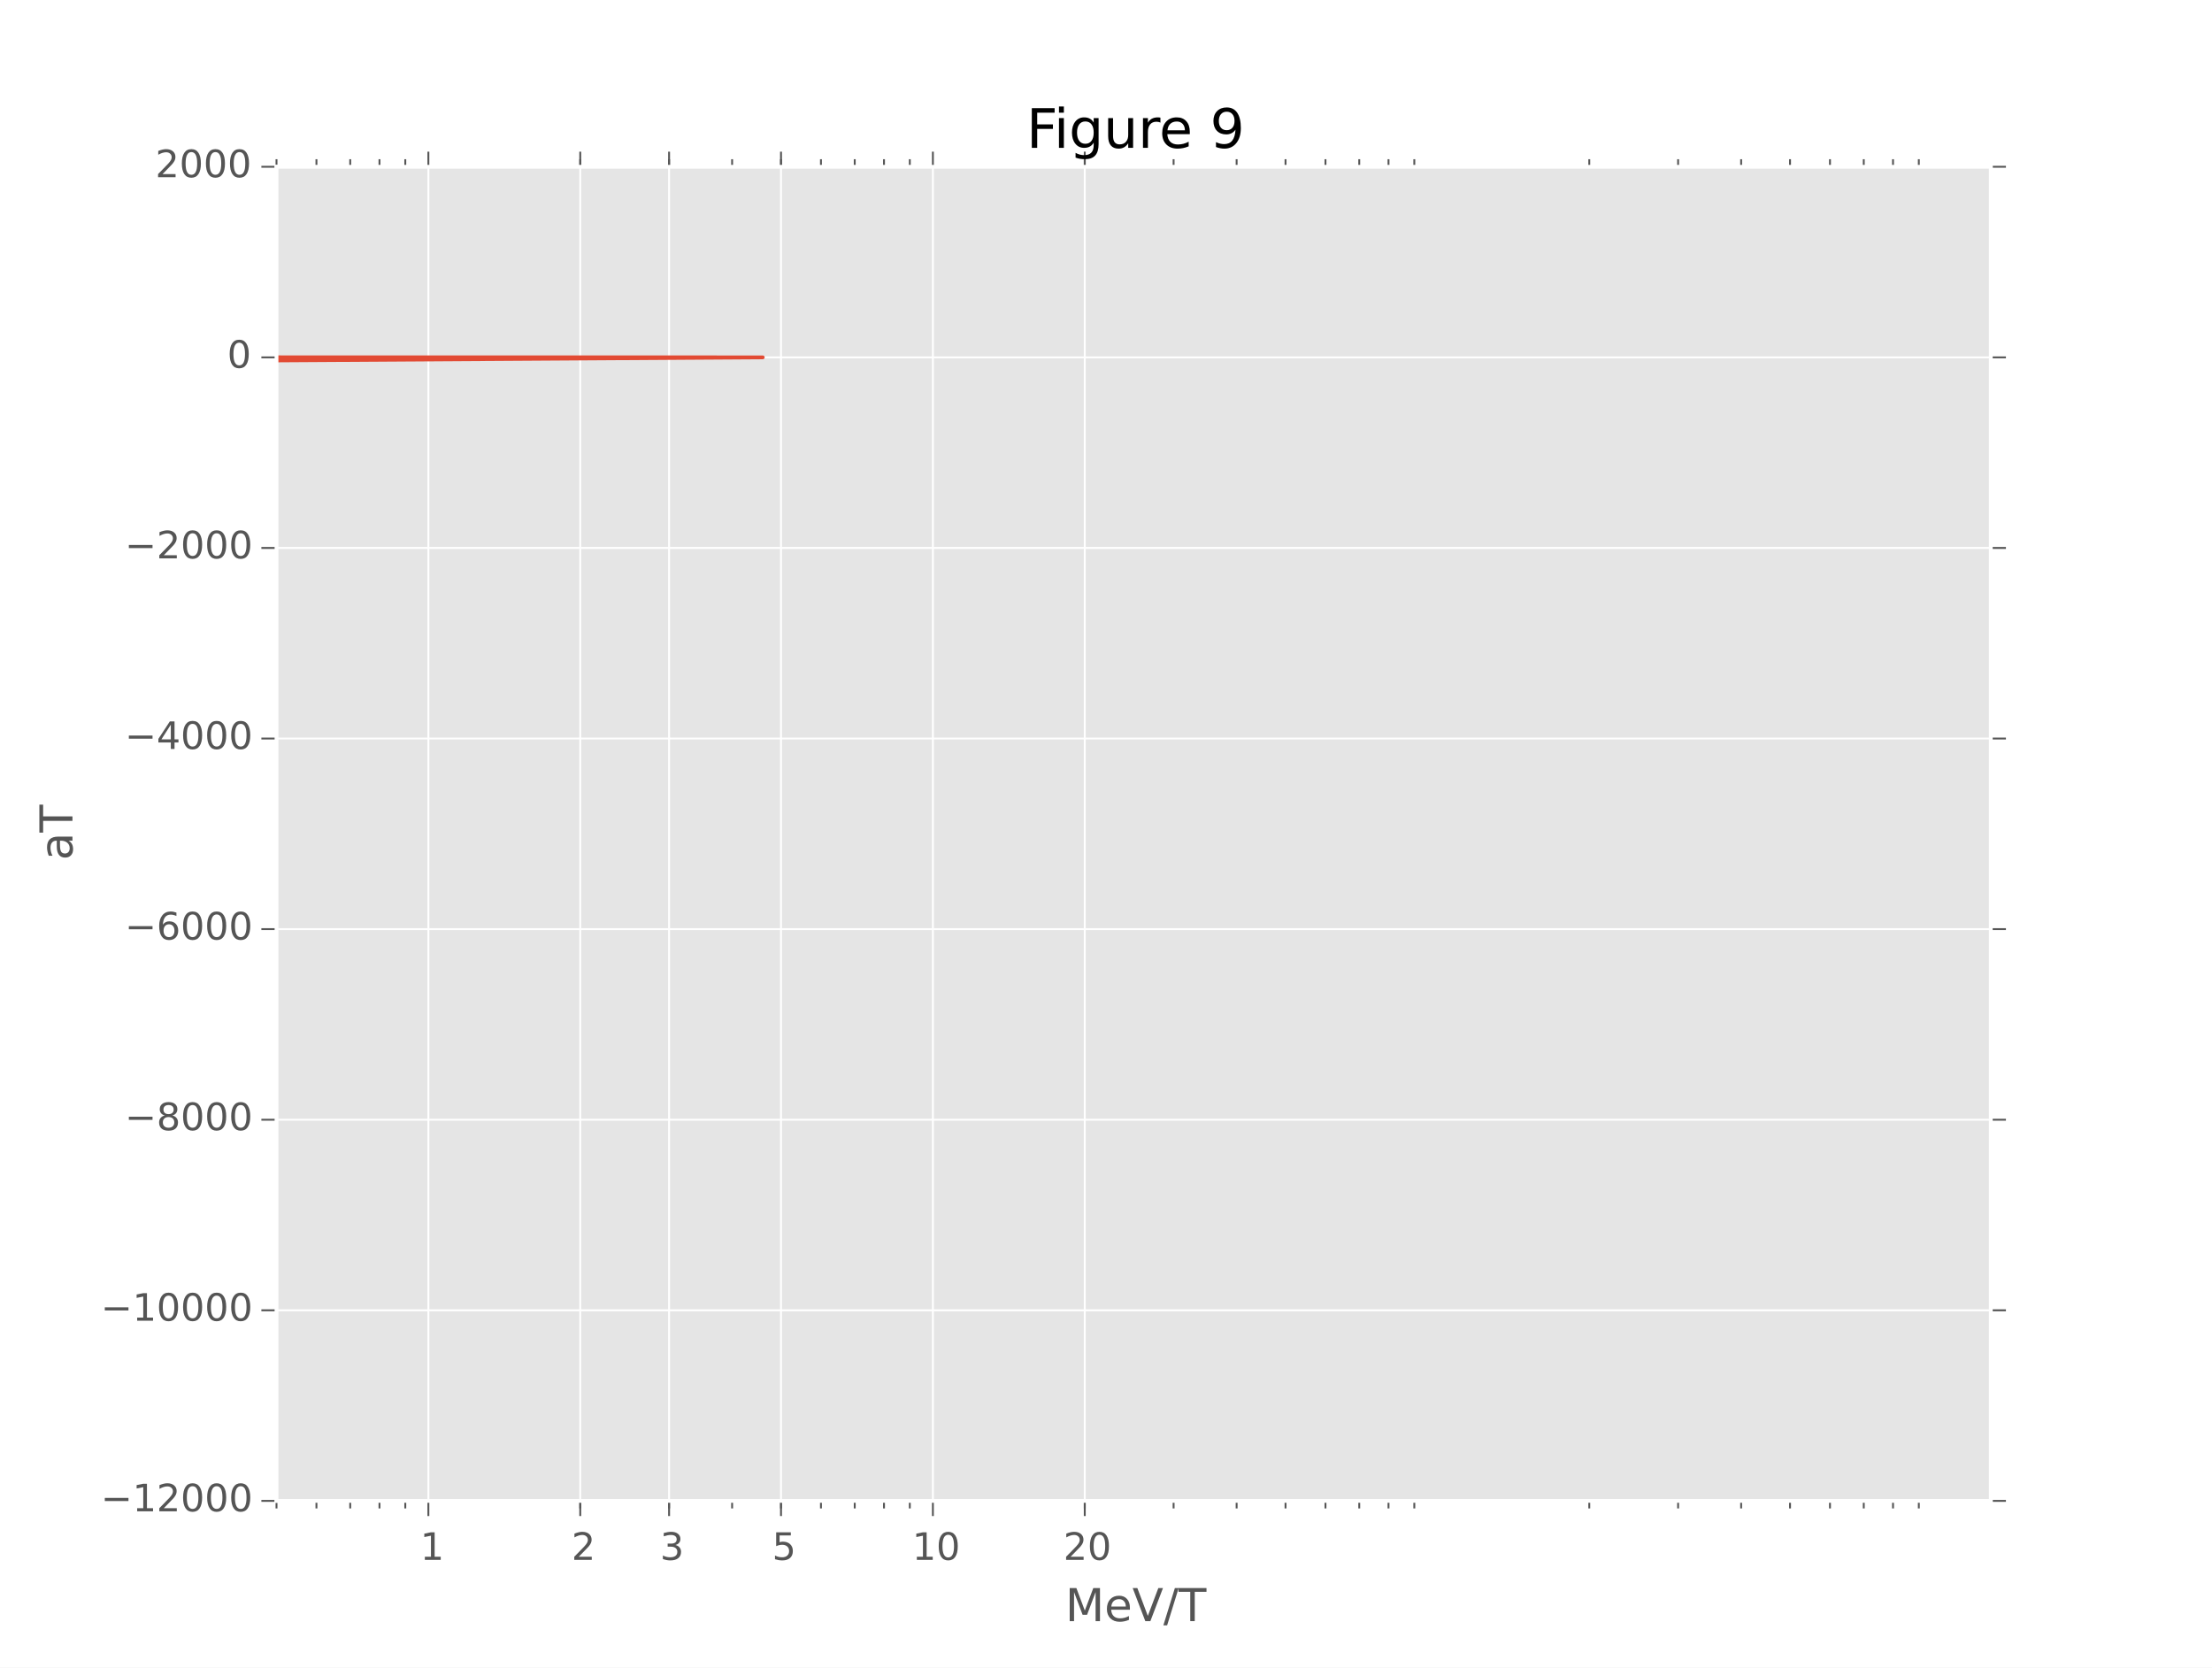
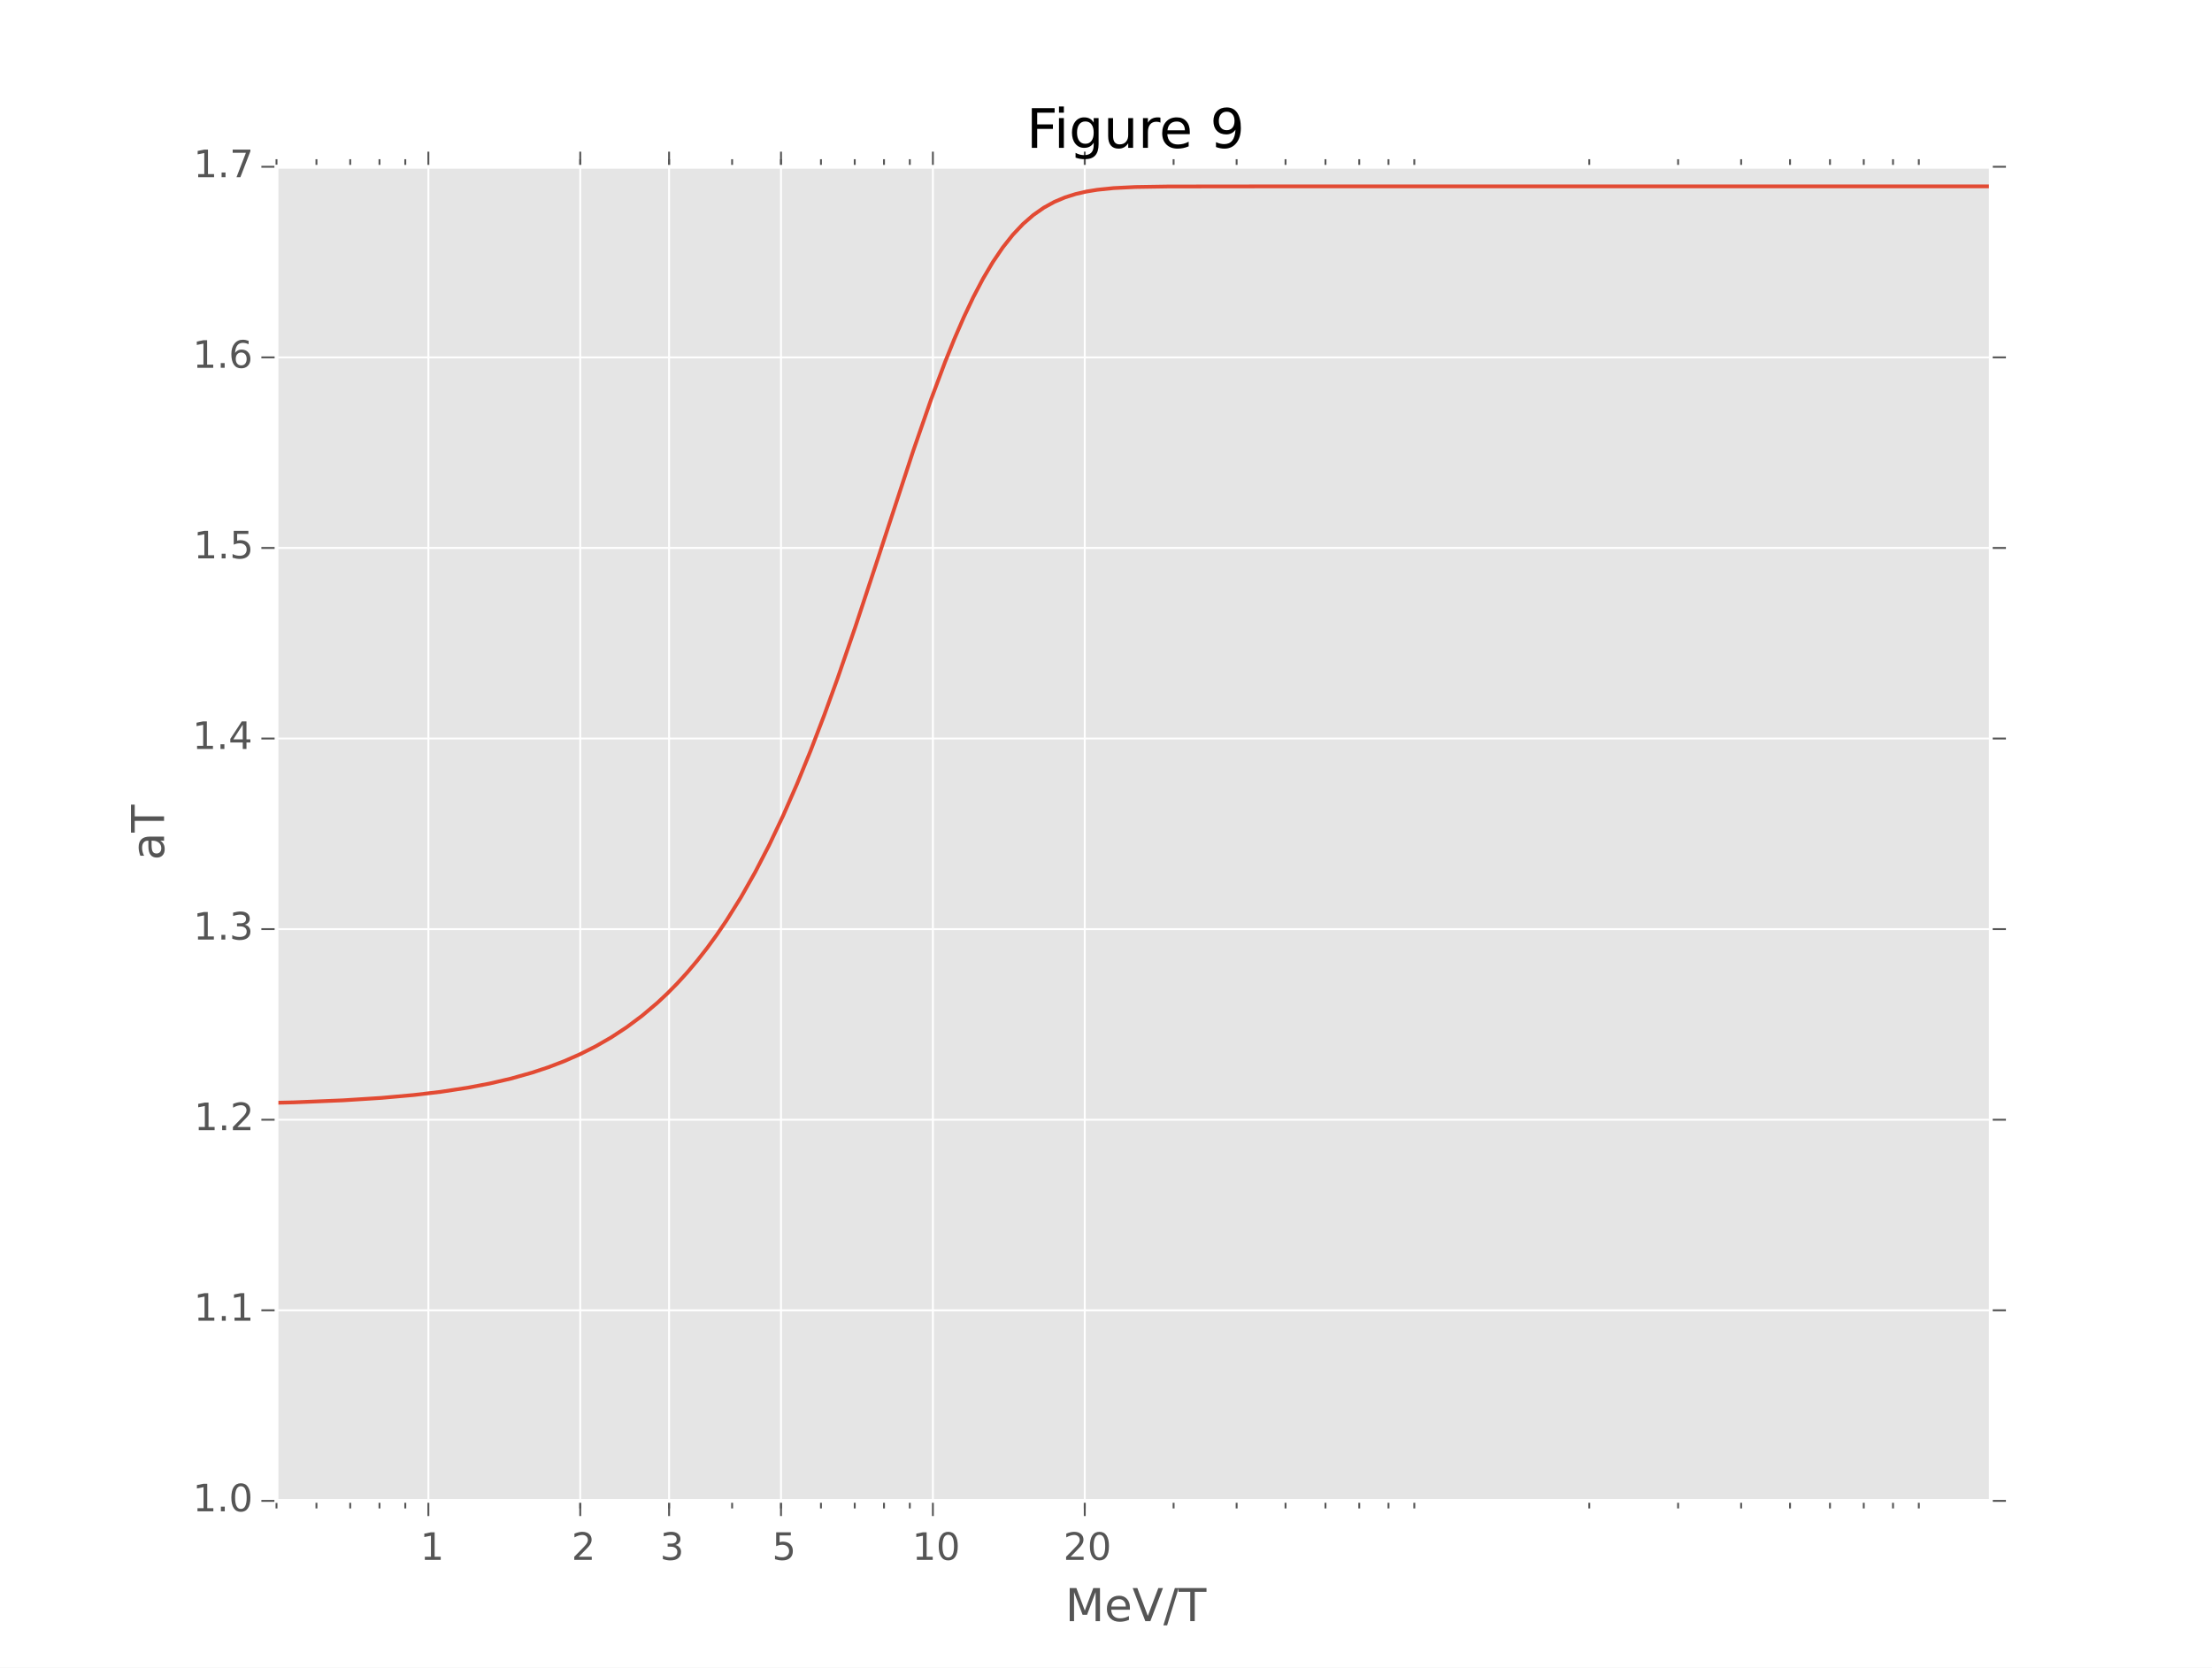
<svg xmlns="http://www.w3.org/2000/svg" xmlns:xlink="http://www.w3.org/1999/xlink" height="441pt" version="1.1" viewBox="0 0 585 441" width="585pt">
  <defs>
    <style type="text/css">
*{stroke-linecap:butt;stroke-linejoin:round;}
  </style>
  </defs>
  <g id="figure_1">
    <g id="patch_1">
      <path d=" M0 441 L585 441 L585 0 L0 0 z " style="fill:#ffffff;" />
    </g>
    <g id="axes_1">
      <g id="patch_2">
        <path d=" M73.125 396.9 L526.5 396.9 L526.5 44.1 L73.125 44.1 z " style="fill:#e5e5e5;" />
      </g>
      <g id="matplotlib.axis_1">
        <g id="xtick_1">
          <g id="line2d_1">
            <path clip-path="url(#p5873ec822d)" d=" M113.29 396.9 L113.29 44.1" style="fill:none;stroke:#ffffff;stroke-linecap:square;stroke-width:0.5;" />
          </g>
          <g id="line2d_2">
            <defs>
              <path d=" M0 0 L0 4" id="m64c3aef5f4" style="stroke:#555555;stroke-width:0.5;" />
            </defs>
            <g>
              <use style="fill:#555555;stroke:#555555;stroke-width:0.5;" x="113.29" xlink:href="#m64c3aef5f4" y="396.9" />
            </g>
          </g>
          <g id="line2d_3">
            <defs>
              <path d=" M0 0 L0 -4" id="m91191bb255" style="stroke:#555555;stroke-width:0.5;" />
            </defs>
            <g>
              <use style="fill:#555555;stroke:#555555;stroke-width:0.5;" x="113.29" xlink:href="#m91191bb255" y="44.1" />
            </g>
          </g>
          <g id="text_1">
            <defs>
              <path d=" M12.406 8.297 L28.516 8.297 L28.516 63.922 L10.984 60.406 L10.984 69.391 L28.422 72.906 L38.281 72.906 L38.281 8.297 L54.391 8.297 L54.391 0 L12.406 0 z " id="BitstreamVeraSans-Roman-31" />
            </defs>
            <g style="fill:#555555;" transform="translate(111.12 412.4984)scale(0.1 -0.1)">
              <use xlink:href="#BitstreamVeraSans-Roman-31" />
            </g>
          </g>
        </g>
        <g id="xtick_2">
          <g id="line2d_4">
            <path clip-path="url(#p5873ec822d)" d=" M153.456 396.9 L153.456 44.1" style="fill:none;stroke:#ffffff;stroke-linecap:square;stroke-width:0.5;" />
          </g>
          <g id="line2d_5">
            <g>
              <use style="fill:#555555;stroke:#555555;stroke-width:0.5;" x="153.456" xlink:href="#m64c3aef5f4" y="396.9" />
            </g>
          </g>
          <g id="line2d_6">
            <g>
              <use style="fill:#555555;stroke:#555555;stroke-width:0.5;" x="153.456" xlink:href="#m91191bb255" y="44.1" />
            </g>
          </g>
          <g id="text_2">
            <defs>
              <path d=" M19.188 8.297 L53.609 8.297 L53.609 0 L7.328 0 L7.328 8.297 Q12.938 14.109 22.625 23.891 Q32.328 33.688 34.812 36.531 Q39.547 41.844 41.422 45.531 Q43.312 49.219 43.312 52.781 Q43.312 58.594 39.234 62.25 Q35.156 65.922 28.609 65.922 Q23.969 65.922 18.812 64.312 Q13.672 62.703 7.812 59.422 L7.812 69.391 Q13.766 71.781 18.938 73 Q24.125 74.219 28.422 74.219 Q39.75 74.219 46.484 68.547 Q53.219 62.891 53.219 53.422 Q53.219 48.922 51.531 44.891 Q49.859 40.875 45.406 35.406 Q44.188 33.984 37.641 27.219 Q31.109 20.453 19.188 8.297" id="BitstreamVeraSans-Roman-32" />
            </defs>
            <g style="fill:#555555;" transform="translate(151.1417 412.4984)scale(0.1 -0.1)">
              <use xlink:href="#BitstreamVeraSans-Roman-32" />
            </g>
          </g>
        </g>
        <g id="xtick_3">
          <g id="line2d_7">
            <path clip-path="url(#p5873ec822d)" d=" M176.951 396.9 L176.951 44.1" style="fill:none;stroke:#ffffff;stroke-linecap:square;stroke-width:0.5;" />
          </g>
          <g id="line2d_8">
            <g>
              <use style="fill:#555555;stroke:#555555;stroke-width:0.5;" x="176.951" xlink:href="#m64c3aef5f4" y="396.9" />
            </g>
          </g>
          <g id="line2d_9">
            <g>
              <use style="fill:#555555;stroke:#555555;stroke-width:0.5;" x="176.951" xlink:href="#m91191bb255" y="44.1" />
            </g>
          </g>
          <g id="text_3">
            <defs>
              <path d=" M40.578 39.312 Q47.656 37.797 51.625 33 Q55.609 28.219 55.609 21.188 Q55.609 10.406 48.188 4.484 Q40.766 -1.422 27.094 -1.422 Q22.516 -1.422 17.656 -0.516 Q12.797 0.391 7.625 2.203 L7.625 11.719 Q11.719 9.328 16.594 8.109 Q21.484 6.891 26.812 6.891 Q36.078 6.891 40.938 10.547 Q45.797 14.203 45.797 21.188 Q45.797 27.641 41.281 31.266 Q36.766 34.906 28.719 34.906 L20.219 34.906 L20.219 43.016 L29.109 43.016 Q36.375 43.016 40.234 45.922 Q44.094 48.828 44.094 54.297 Q44.094 59.906 40.109 62.906 Q36.141 65.922 28.719 65.922 Q24.656 65.922 20.016 65.031 Q15.375 64.156 9.812 62.312 L9.812 71.094 Q15.438 72.656 20.344 73.438 Q25.25 74.219 29.594 74.219 Q40.828 74.219 47.359 69.109 Q53.906 64.016 53.906 55.328 Q53.906 49.266 50.438 45.094 Q46.969 40.922 40.578 39.312" id="BitstreamVeraSans-Roman-33" />
            </defs>
            <g style="fill:#555555;" transform="translate(174.5517 412.4984)scale(0.1 -0.1)">
              <use xlink:href="#BitstreamVeraSans-Roman-33" />
            </g>
          </g>
        </g>
        <g id="xtick_4">
          <g id="line2d_10">
            <path clip-path="url(#p5873ec822d)" d=" M206.551 396.9 L206.551 44.1" style="fill:none;stroke:#ffffff;stroke-linecap:square;stroke-width:0.5;" />
          </g>
          <g id="line2d_11">
            <g>
              <use style="fill:#555555;stroke:#555555;stroke-width:0.5;" x="206.551" xlink:href="#m64c3aef5f4" y="396.9" />
            </g>
          </g>
          <g id="line2d_12">
            <g>
              <use style="fill:#555555;stroke:#555555;stroke-width:0.5;" x="206.551" xlink:href="#m91191bb255" y="44.1" />
            </g>
          </g>
          <g id="text_4">
            <defs>
              <path d=" M10.797 72.906 L49.516 72.906 L49.516 64.594 L19.828 64.594 L19.828 46.734 Q21.969 47.469 24.109 47.828 Q26.266 48.188 28.422 48.188 Q40.625 48.188 47.75 41.5 Q54.891 34.812 54.891 23.391 Q54.891 11.625 47.562 5.094 Q40.234 -1.422 26.906 -1.422 Q22.312 -1.422 17.547 -0.641 Q12.797 0.141 7.719 1.703 L7.719 11.625 Q12.109 9.234 16.797 8.062 Q21.484 6.891 26.703 6.891 Q35.156 6.891 40.078 11.328 Q45.016 15.766 45.016 23.391 Q45.016 31 40.078 35.438 Q35.156 39.891 26.703 39.891 Q22.75 39.891 18.812 39.016 Q14.891 38.141 10.797 36.281 z " id="BitstreamVeraSans-Roman-35" />
            </defs>
            <g style="fill:#555555;" transform="translate(204.1928 412.4984)scale(0.1 -0.1)">
              <use xlink:href="#BitstreamVeraSans-Roman-35" />
            </g>
          </g>
        </g>
        <g id="xtick_5">
          <g id="line2d_13">
            <path clip-path="url(#p5873ec822d)" d=" M246.717 396.9 L246.717 44.1" style="fill:none;stroke:#ffffff;stroke-linecap:square;stroke-width:0.5;" />
          </g>
          <g id="line2d_14">
            <g>
              <use style="fill:#555555;stroke:#555555;stroke-width:0.5;" x="246.717" xlink:href="#m64c3aef5f4" y="396.9" />
            </g>
          </g>
          <g id="line2d_15">
            <g>
              <use style="fill:#555555;stroke:#555555;stroke-width:0.5;" x="246.717" xlink:href="#m91191bb255" y="44.1" />
            </g>
          </g>
          <g id="text_5">
            <defs>
              <path d=" M31.781 66.406 Q24.172 66.406 20.328 58.906 Q16.5 51.422 16.5 36.375 Q16.5 21.391 20.328 13.891 Q24.172 6.391 31.781 6.391 Q39.453 6.391 43.281 13.891 Q47.125 21.391 47.125 36.375 Q47.125 51.422 43.281 58.906 Q39.453 66.406 31.781 66.406 M31.781 74.219 Q44.047 74.219 50.516 64.516 Q56.984 54.828 56.984 36.375 Q56.984 17.969 50.516 8.266 Q44.047 -1.422 31.781 -1.422 Q19.531 -1.422 13.062 8.266 Q6.594 17.969 6.594 36.375 Q6.594 54.828 13.062 64.516 Q19.531 74.219 31.781 74.219" id="BitstreamVeraSans-Roman-30" />
            </defs>
            <g style="fill:#555555;" transform="translate(241.2355 412.4984)scale(0.1 -0.1)">
              <use xlink:href="#BitstreamVeraSans-Roman-31" />
              <use x="63.623" xlink:href="#BitstreamVeraSans-Roman-30" />
            </g>
          </g>
        </g>
        <g id="xtick_6">
          <g id="line2d_16">
            <path clip-path="url(#p5873ec822d)" d=" M286.882 396.9 L286.882 44.1" style="fill:none;stroke:#ffffff;stroke-linecap:square;stroke-width:0.5;" />
          </g>
          <g id="line2d_17">
            <g>
              <use style="fill:#555555;stroke:#555555;stroke-width:0.5;" x="286.882" xlink:href="#m64c3aef5f4" y="396.9" />
            </g>
          </g>
          <g id="line2d_18">
            <g>
              <use style="fill:#555555;stroke:#555555;stroke-width:0.5;" x="286.882" xlink:href="#m91191bb255" y="44.1" />
            </g>
          </g>
          <g id="text_6">
            <g style="fill:#555555;" transform="translate(281.2181 412.4984)scale(0.1 -0.1)">
              <use xlink:href="#BitstreamVeraSans-Roman-32" />
              <use x="63.623" xlink:href="#BitstreamVeraSans-Roman-30" />
            </g>
          </g>
        </g>
        <g id="xtick_7">
          <g id="line2d_19">
            <defs>
              <path d=" M0 0 L0 2" id="m7c1be8cc89" style="stroke:#555555;stroke-width:0.5;" />
            </defs>
            <g>
              <use style="fill:#555555;stroke:#555555;stroke-width:0.5;" x="73.125" xlink:href="#m7c1be8cc89" y="396.9" />
            </g>
          </g>
          <g id="line2d_20">
            <defs>
              <path d=" M0 0 L0 -2" id="m590dc32cdf" style="stroke:#555555;stroke-width:0.5;" />
            </defs>
            <g>
              <use style="fill:#555555;stroke:#555555;stroke-width:0.5;" x="73.125" xlink:href="#m590dc32cdf" y="44.1" />
            </g>
          </g>
        </g>
        <g id="xtick_8">
          <g id="line2d_21">
            <g>
              <use style="fill:#555555;stroke:#555555;stroke-width:0.5;" x="83.69" xlink:href="#m7c1be8cc89" y="396.9" />
            </g>
          </g>
          <g id="line2d_22">
            <g>
              <use style="fill:#555555;stroke:#555555;stroke-width:0.5;" x="83.69" xlink:href="#m590dc32cdf" y="44.1" />
            </g>
          </g>
        </g>
        <g id="xtick_9">
          <g id="line2d_23">
            <g>
              <use style="fill:#555555;stroke:#555555;stroke-width:0.5;" x="92.622" xlink:href="#m7c1be8cc89" y="396.9" />
            </g>
          </g>
          <g id="line2d_24">
            <g>
              <use style="fill:#555555;stroke:#555555;stroke-width:0.5;" x="92.622" xlink:href="#m590dc32cdf" y="44.1" />
            </g>
          </g>
        </g>
        <g id="xtick_10">
          <g id="line2d_25">
            <g>
              <use style="fill:#555555;stroke:#555555;stroke-width:0.5;" x="100.36" xlink:href="#m7c1be8cc89" y="396.9" />
            </g>
          </g>
          <g id="line2d_26">
            <g>
              <use style="fill:#555555;stroke:#555555;stroke-width:0.5;" x="100.36" xlink:href="#m590dc32cdf" y="44.1" />
            </g>
          </g>
        </g>
        <g id="xtick_11">
          <g id="line2d_27">
            <g>
              <use style="fill:#555555;stroke:#555555;stroke-width:0.5;" x="107.185" xlink:href="#m7c1be8cc89" y="396.9" />
            </g>
          </g>
          <g id="line2d_28">
            <g>
              <use style="fill:#555555;stroke:#555555;stroke-width:0.5;" x="107.185" xlink:href="#m590dc32cdf" y="44.1" />
            </g>
          </g>
        </g>
        <g id="xtick_12">
          <g id="line2d_29">
            <g>
              <use style="fill:#555555;stroke:#555555;stroke-width:0.5;" x="153.456" xlink:href="#m7c1be8cc89" y="396.9" />
            </g>
          </g>
          <g id="line2d_30">
            <g>
              <use style="fill:#555555;stroke:#555555;stroke-width:0.5;" x="153.456" xlink:href="#m590dc32cdf" y="44.1" />
            </g>
          </g>
        </g>
        <g id="xtick_13">
          <g id="line2d_31">
            <g>
              <use style="fill:#555555;stroke:#555555;stroke-width:0.5;" x="176.951" xlink:href="#m7c1be8cc89" y="396.9" />
            </g>
          </g>
          <g id="line2d_32">
            <g>
              <use style="fill:#555555;stroke:#555555;stroke-width:0.5;" x="176.951" xlink:href="#m590dc32cdf" y="44.1" />
            </g>
          </g>
        </g>
        <g id="xtick_14">
          <g id="line2d_33">
            <g>
              <use style="fill:#555555;stroke:#555555;stroke-width:0.5;" x="193.621" xlink:href="#m7c1be8cc89" y="396.9" />
            </g>
          </g>
          <g id="line2d_34">
            <g>
              <use style="fill:#555555;stroke:#555555;stroke-width:0.5;" x="193.621" xlink:href="#m590dc32cdf" y="44.1" />
            </g>
          </g>
        </g>
        <g id="xtick_15">
          <g id="line2d_35">
            <g>
              <use style="fill:#555555;stroke:#555555;stroke-width:0.5;" x="206.551" xlink:href="#m7c1be8cc89" y="396.9" />
            </g>
          </g>
          <g id="line2d_36">
            <g>
              <use style="fill:#555555;stroke:#555555;stroke-width:0.5;" x="206.551" xlink:href="#m590dc32cdf" y="44.1" />
            </g>
          </g>
        </g>
        <g id="xtick_16">
          <g id="line2d_37">
            <g>
              <use style="fill:#555555;stroke:#555555;stroke-width:0.5;" x="217.116" xlink:href="#m7c1be8cc89" y="396.9" />
            </g>
          </g>
          <g id="line2d_38">
            <g>
              <use style="fill:#555555;stroke:#555555;stroke-width:0.5;" x="217.116" xlink:href="#m590dc32cdf" y="44.1" />
            </g>
          </g>
        </g>
        <g id="xtick_17">
          <g id="line2d_39">
            <g>
              <use style="fill:#555555;stroke:#555555;stroke-width:0.5;" x="226.049" xlink:href="#m7c1be8cc89" y="396.9" />
            </g>
          </g>
          <g id="line2d_40">
            <g>
              <use style="fill:#555555;stroke:#555555;stroke-width:0.5;" x="226.049" xlink:href="#m590dc32cdf" y="44.1" />
            </g>
          </g>
        </g>
        <g id="xtick_18">
          <g id="line2d_41">
            <g>
              <use style="fill:#555555;stroke:#555555;stroke-width:0.5;" x="233.786" xlink:href="#m7c1be8cc89" y="396.9" />
            </g>
          </g>
          <g id="line2d_42">
            <g>
              <use style="fill:#555555;stroke:#555555;stroke-width:0.5;" x="233.786" xlink:href="#m590dc32cdf" y="44.1" />
            </g>
          </g>
        </g>
        <g id="xtick_19">
          <g id="line2d_43">
            <g>
              <use style="fill:#555555;stroke:#555555;stroke-width:0.5;" x="240.612" xlink:href="#m7c1be8cc89" y="396.9" />
            </g>
          </g>
          <g id="line2d_44">
            <g>
              <use style="fill:#555555;stroke:#555555;stroke-width:0.5;" x="240.612" xlink:href="#m590dc32cdf" y="44.1" />
            </g>
          </g>
        </g>
        <g id="xtick_20">
          <g id="line2d_45">
            <g>
              <use style="fill:#555555;stroke:#555555;stroke-width:0.5;" x="286.882" xlink:href="#m7c1be8cc89" y="396.9" />
            </g>
          </g>
          <g id="line2d_46">
            <g>
              <use style="fill:#555555;stroke:#555555;stroke-width:0.5;" x="286.882" xlink:href="#m590dc32cdf" y="44.1" />
            </g>
          </g>
        </g>
        <g id="xtick_21">
          <g id="line2d_47">
            <g>
              <use style="fill:#555555;stroke:#555555;stroke-width:0.5;" x="310.377" xlink:href="#m7c1be8cc89" y="396.9" />
            </g>
          </g>
          <g id="line2d_48">
            <g>
              <use style="fill:#555555;stroke:#555555;stroke-width:0.5;" x="310.377" xlink:href="#m590dc32cdf" y="44.1" />
            </g>
          </g>
        </g>
        <g id="xtick_22">
          <g id="line2d_49">
            <g>
              <use style="fill:#555555;stroke:#555555;stroke-width:0.5;" x="327.048" xlink:href="#m7c1be8cc89" y="396.9" />
            </g>
          </g>
          <g id="line2d_50">
            <g>
              <use style="fill:#555555;stroke:#555555;stroke-width:0.5;" x="327.048" xlink:href="#m590dc32cdf" y="44.1" />
            </g>
          </g>
        </g>
        <g id="xtick_23">
          <g id="line2d_51">
            <g>
              <use style="fill:#555555;stroke:#555555;stroke-width:0.5;" x="339.978" xlink:href="#m7c1be8cc89" y="396.9" />
            </g>
          </g>
          <g id="line2d_52">
            <g>
              <use style="fill:#555555;stroke:#555555;stroke-width:0.5;" x="339.978" xlink:href="#m590dc32cdf" y="44.1" />
            </g>
          </g>
        </g>
        <g id="xtick_24">
          <g id="line2d_53">
            <g>
              <use style="fill:#555555;stroke:#555555;stroke-width:0.5;" x="350.543" xlink:href="#m7c1be8cc89" y="396.9" />
            </g>
          </g>
          <g id="line2d_54">
            <g>
              <use style="fill:#555555;stroke:#555555;stroke-width:0.5;" x="350.543" xlink:href="#m590dc32cdf" y="44.1" />
            </g>
          </g>
        </g>
        <g id="xtick_25">
          <g id="line2d_55">
            <g>
              <use style="fill:#555555;stroke:#555555;stroke-width:0.5;" x="359.475" xlink:href="#m7c1be8cc89" y="396.9" />
            </g>
          </g>
          <g id="line2d_56">
            <g>
              <use style="fill:#555555;stroke:#555555;stroke-width:0.5;" x="359.475" xlink:href="#m590dc32cdf" y="44.1" />
            </g>
          </g>
        </g>
        <g id="xtick_26">
          <g id="line2d_57">
            <g>
              <use style="fill:#555555;stroke:#555555;stroke-width:0.5;" x="367.213" xlink:href="#m7c1be8cc89" y="396.9" />
            </g>
          </g>
          <g id="line2d_58">
            <g>
              <use style="fill:#555555;stroke:#555555;stroke-width:0.5;" x="367.213" xlink:href="#m590dc32cdf" y="44.1" />
            </g>
          </g>
        </g>
        <g id="xtick_27">
          <g id="line2d_59">
            <g>
              <use style="fill:#555555;stroke:#555555;stroke-width:0.5;" x="374.038" xlink:href="#m7c1be8cc89" y="396.9" />
            </g>
          </g>
          <g id="line2d_60">
            <g>
              <use style="fill:#555555;stroke:#555555;stroke-width:0.5;" x="374.038" xlink:href="#m590dc32cdf" y="44.1" />
            </g>
          </g>
        </g>
        <g id="xtick_28">
          <g id="line2d_61">
            <g>
              <use style="fill:#555555;stroke:#555555;stroke-width:0.5;" x="420.309" xlink:href="#m7c1be8cc89" y="396.9" />
            </g>
          </g>
          <g id="line2d_62">
            <g>
              <use style="fill:#555555;stroke:#555555;stroke-width:0.5;" x="420.309" xlink:href="#m590dc32cdf" y="44.1" />
            </g>
          </g>
        </g>
        <g id="xtick_29">
          <g id="line2d_63">
            <g>
              <use style="fill:#555555;stroke:#555555;stroke-width:0.5;" x="443.804" xlink:href="#m7c1be8cc89" y="396.9" />
            </g>
          </g>
          <g id="line2d_64">
            <g>
              <use style="fill:#555555;stroke:#555555;stroke-width:0.5;" x="443.804" xlink:href="#m590dc32cdf" y="44.1" />
            </g>
          </g>
        </g>
        <g id="xtick_30">
          <g id="line2d_65">
            <g>
              <use style="fill:#555555;stroke:#555555;stroke-width:0.5;" x="460.474" xlink:href="#m7c1be8cc89" y="396.9" />
            </g>
          </g>
          <g id="line2d_66">
            <g>
              <use style="fill:#555555;stroke:#555555;stroke-width:0.5;" x="460.474" xlink:href="#m590dc32cdf" y="44.1" />
            </g>
          </g>
        </g>
        <g id="xtick_31">
          <g id="line2d_67">
            <g>
              <use style="fill:#555555;stroke:#555555;stroke-width:0.5;" x="473.404" xlink:href="#m7c1be8cc89" y="396.9" />
            </g>
          </g>
          <g id="line2d_68">
            <g>
              <use style="fill:#555555;stroke:#555555;stroke-width:0.5;" x="473.404" xlink:href="#m590dc32cdf" y="44.1" />
            </g>
          </g>
        </g>
        <g id="xtick_32">
          <g id="line2d_69">
            <g>
              <use style="fill:#555555;stroke:#555555;stroke-width:0.5;" x="483.969" xlink:href="#m7c1be8cc89" y="396.9" />
            </g>
          </g>
          <g id="line2d_70">
            <g>
              <use style="fill:#555555;stroke:#555555;stroke-width:0.5;" x="483.969" xlink:href="#m590dc32cdf" y="44.1" />
            </g>
          </g>
        </g>
        <g id="xtick_33">
          <g id="line2d_71">
            <g>
              <use style="fill:#555555;stroke:#555555;stroke-width:0.5;" x="492.902" xlink:href="#m7c1be8cc89" y="396.9" />
            </g>
          </g>
          <g id="line2d_72">
            <g>
              <use style="fill:#555555;stroke:#555555;stroke-width:0.5;" x="492.902" xlink:href="#m590dc32cdf" y="44.1" />
            </g>
          </g>
        </g>
        <g id="xtick_34">
          <g id="line2d_73">
            <g>
              <use style="fill:#555555;stroke:#555555;stroke-width:0.5;" x="500.639" xlink:href="#m7c1be8cc89" y="396.9" />
            </g>
          </g>
          <g id="line2d_74">
            <g>
              <use style="fill:#555555;stroke:#555555;stroke-width:0.5;" x="500.639" xlink:href="#m590dc32cdf" y="44.1" />
            </g>
          </g>
        </g>
        <g id="xtick_35">
          <g id="line2d_75">
            <g>
              <use style="fill:#555555;stroke:#555555;stroke-width:0.5;" x="507.464" xlink:href="#m7c1be8cc89" y="396.9" />
            </g>
          </g>
          <g id="line2d_76">
            <g>
              <use style="fill:#555555;stroke:#555555;stroke-width:0.5;" x="507.464" xlink:href="#m590dc32cdf" y="44.1" />
            </g>
          </g>
        </g>
        <g id="text_7">
          <defs>
            <path d=" M56.203 29.594 L56.203 25.203 L14.891 25.203 Q15.484 15.922 20.484 11.062 Q25.484 6.203 34.422 6.203 Q39.594 6.203 44.453 7.469 Q49.312 8.734 54.109 11.281 L54.109 2.781 Q49.266 0.734 44.188 -0.344 Q39.109 -1.422 33.891 -1.422 Q20.797 -1.422 13.156 6.188 Q5.516 13.812 5.516 26.812 Q5.516 40.234 12.766 48.109 Q20.016 56 32.328 56 Q43.359 56 49.781 48.891 Q56.203 41.797 56.203 29.594 M47.219 32.234 Q47.125 39.594 43.094 43.984 Q39.062 48.391 32.422 48.391 Q24.906 48.391 20.391 44.141 Q15.875 39.891 15.188 32.172 z " id="BitstreamVeraSans-Roman-65" />
            <path d=" M9.812 72.906 L24.516 72.906 L43.109 23.297 L61.812 72.906 L76.516 72.906 L76.516 0 L66.891 0 L66.891 64.016 L48.094 14.016 L38.188 14.016 L19.391 64.016 L19.391 0 L9.812 0 z " id="BitstreamVeraSans-Roman-4d" />
            <path d=" M-0.297 72.906 L61.375 72.906 L61.375 64.594 L35.5 64.594 L35.5 0 L25.594 0 L25.594 64.594 L-0.297 64.594 z " id="BitstreamVeraSans-Roman-54" />
            <path d=" M28.609 0 L0.781 72.906 L11.078 72.906 L34.188 11.531 L57.328 72.906 L67.578 72.906 L39.797 0 z " id="BitstreamVeraSans-Roman-56" />
            <path d=" M25.391 72.906 L33.688 72.906 L8.297 -9.281 L0 -9.281 z " id="BitstreamVeraSans-Roman-2f" />
          </defs>
          <g style="fill:#555555;" transform="translate(281.7244 428.6963)scale(0.12 -0.12)">
            <use xlink:href="#BitstreamVeraSans-Roman-4d" />
            <use x="86.279" xlink:href="#BitstreamVeraSans-Roman-65" />
            <use x="147.803" xlink:href="#BitstreamVeraSans-Roman-56" />
            <use x="216.211" xlink:href="#BitstreamVeraSans-Roman-2f" />
            <use x="249.902" xlink:href="#BitstreamVeraSans-Roman-54" />
          </g>
        </g>
      </g>
      <g id="matplotlib.axis_2">
        <g id="ytick_1">
          <g id="line2d_77">
            <path clip-path="url(#p5873ec822d)" d=" M73.125 396.9 L526.5 396.9" style="fill:none;stroke:#ffffff;stroke-linecap:square;stroke-width:0.5;" />
          </g>
          <g id="line2d_78">
            <defs>
              <path d=" M0 0 L-4 0" id="mf591f037a3" style="stroke:#555555;stroke-width:0.5;" />
            </defs>
            <g>
              <use style="fill:#555555;stroke:#555555;stroke-width:0.5;" x="73.125" xlink:href="#mf591f037a3" y="396.9" />
            </g>
          </g>
          <g id="line2d_79">
            <defs>
              <path d=" M0 0 L4 0" id="m9430d3eee0" style="stroke:#555555;stroke-width:0.5;" />
            </defs>
            <g>
              <use style="fill:#555555;stroke:#555555;stroke-width:0.5;" x="526.5" xlink:href="#m9430d3eee0" y="396.9" />
            </g>
          </g>
          <g id="text_8">
            <defs>
-               <path d=" M10.594 35.5 L73.188 35.5 L73.188 27.203 L10.594 27.203 z " id="BitstreamVeraSans-Roman-2212" />
-             </defs>
-             <g style="fill:#555555;" transform="translate(26.65625 399.6594)scale(0.1 -0.1)">
-               <use xlink:href="#BitstreamVeraSans-Roman-2212" />
-               <use x="83.789" xlink:href="#BitstreamVeraSans-Roman-31" />
-               <use x="147.412" xlink:href="#BitstreamVeraSans-Roman-32" />
-               <use x="211.035" xlink:href="#BitstreamVeraSans-Roman-30" />
-               <use x="274.658" xlink:href="#BitstreamVeraSans-Roman-30" />
-               <use x="338.281" xlink:href="#BitstreamVeraSans-Roman-30" />
+               <path d=" M10.688 12.406 L21 12.406 L21 0 L10.688 0 z " id="BitstreamVeraSans-Roman-2e" />
+             </defs>
+             <g style="fill:#555555;" transform="translate(50.98438 399.6594)scale(0.1 -0.1)">
+               <use xlink:href="#BitstreamVeraSans-Roman-31" />
+               <use x="63.623" xlink:href="#BitstreamVeraSans-Roman-2e" />
+               <use x="95.41" xlink:href="#BitstreamVeraSans-Roman-30" />
            </g>
          </g>
        </g>
        <g id="ytick_2">
          <g id="line2d_80">
            <path clip-path="url(#p5873ec822d)" d=" M73.125 346.5 L526.5 346.5" style="fill:none;stroke:#ffffff;stroke-linecap:square;stroke-width:0.5;" />
          </g>
          <g id="line2d_81">
            <g>
              <use style="fill:#555555;stroke:#555555;stroke-width:0.5;" x="73.125" xlink:href="#mf591f037a3" y="346.5" />
            </g>
          </g>
          <g id="line2d_82">
            <g>
              <use style="fill:#555555;stroke:#555555;stroke-width:0.5;" x="526.5" xlink:href="#m9430d3eee0" y="346.5" />
            </g>
          </g>
          <g id="text_9">
-             <g style="fill:#555555;" transform="translate(26.65625 349.2594)scale(0.1 -0.1)">
-               <use xlink:href="#BitstreamVeraSans-Roman-2212" />
-               <use x="83.789" xlink:href="#BitstreamVeraSans-Roman-31" />
-               <use x="147.412" xlink:href="#BitstreamVeraSans-Roman-30" />
-               <use x="211.035" xlink:href="#BitstreamVeraSans-Roman-30" />
-               <use x="274.658" xlink:href="#BitstreamVeraSans-Roman-30" />
-               <use x="338.281" xlink:href="#BitstreamVeraSans-Roman-30" />
+             <g style="fill:#555555;" transform="translate(51.24375 349.2594)scale(0.1 -0.1)">
+               <use xlink:href="#BitstreamVeraSans-Roman-31" />
+               <use x="63.623" xlink:href="#BitstreamVeraSans-Roman-2e" />
+               <use x="95.41" xlink:href="#BitstreamVeraSans-Roman-31" />
            </g>
          </g>
        </g>
        <g id="ytick_3">
          <g id="line2d_83">
            <path clip-path="url(#p5873ec822d)" d=" M73.125 296.1 L526.5 296.1" style="fill:none;stroke:#ffffff;stroke-linecap:square;stroke-width:0.5;" />
          </g>
          <g id="line2d_84">
            <g>
              <use style="fill:#555555;stroke:#555555;stroke-width:0.5;" x="73.125" xlink:href="#mf591f037a3" y="296.1" />
            </g>
          </g>
          <g id="line2d_85">
            <g>
              <use style="fill:#555555;stroke:#555555;stroke-width:0.5;" x="526.5" xlink:href="#m9430d3eee0" y="296.1" />
            </g>
          </g>
          <g id="text_10">
-             <defs>
-               <path d=" M31.781 34.625 Q24.75 34.625 20.719 30.859 Q16.703 27.094 16.703 20.516 Q16.703 13.922 20.719 10.156 Q24.75 6.391 31.781 6.391 Q38.812 6.391 42.859 10.172 Q46.922 13.969 46.922 20.516 Q46.922 27.094 42.891 30.859 Q38.875 34.625 31.781 34.625 M21.922 38.812 Q15.578 40.375 12.031 44.719 Q8.5 49.078 8.5 55.328 Q8.5 64.062 14.719 69.141 Q20.953 74.219 31.781 74.219 Q42.672 74.219 48.875 69.141 Q55.078 64.062 55.078 55.328 Q55.078 49.078 51.531 44.719 Q48 40.375 41.703 38.812 Q48.828 37.156 52.797 32.312 Q56.781 27.484 56.781 20.516 Q56.781 9.906 50.312 4.234 Q43.844 -1.422 31.781 -1.422 Q19.734 -1.422 13.25 4.234 Q6.781 9.906 6.781 20.516 Q6.781 27.484 10.781 32.312 Q14.797 37.156 21.922 38.812 M18.312 54.391 Q18.312 48.734 21.844 45.562 Q25.391 42.391 31.781 42.391 Q38.141 42.391 41.719 45.562 Q45.312 48.734 45.312 54.391 Q45.312 60.062 41.719 63.234 Q38.141 66.406 31.781 66.406 Q25.391 66.406 21.844 63.234 Q18.312 60.062 18.312 54.391" id="BitstreamVeraSans-Roman-38" />
-             </defs>
-             <g style="fill:#555555;" transform="translate(33.01875 298.8594)scale(0.1 -0.1)">
-               <use xlink:href="#BitstreamVeraSans-Roman-2212" />
-               <use x="83.789" xlink:href="#BitstreamVeraSans-Roman-38" />
-               <use x="147.412" xlink:href="#BitstreamVeraSans-Roman-30" />
-               <use x="211.035" xlink:href="#BitstreamVeraSans-Roman-30" />
-               <use x="274.658" xlink:href="#BitstreamVeraSans-Roman-30" />
+             <g style="fill:#555555;" transform="translate(51.32187 298.8594)scale(0.1 -0.1)">
+               <use xlink:href="#BitstreamVeraSans-Roman-31" />
+               <use x="63.623" xlink:href="#BitstreamVeraSans-Roman-2e" />
+               <use x="95.41" xlink:href="#BitstreamVeraSans-Roman-32" />
            </g>
          </g>
        </g>
        <g id="ytick_4">
          <g id="line2d_86">
            <path clip-path="url(#p5873ec822d)" d=" M73.125 245.7 L526.5 245.7" style="fill:none;stroke:#ffffff;stroke-linecap:square;stroke-width:0.5;" />
          </g>
          <g id="line2d_87">
            <g>
              <use style="fill:#555555;stroke:#555555;stroke-width:0.5;" x="73.125" xlink:href="#mf591f037a3" y="245.7" />
            </g>
          </g>
          <g id="line2d_88">
            <g>
              <use style="fill:#555555;stroke:#555555;stroke-width:0.5;" x="526.5" xlink:href="#m9430d3eee0" y="245.7" />
            </g>
          </g>
          <g id="text_11">
-             <defs>
-               <path d=" M33.016 40.375 Q26.375 40.375 22.484 35.828 Q18.609 31.297 18.609 23.391 Q18.609 15.531 22.484 10.953 Q26.375 6.391 33.016 6.391 Q39.656 6.391 43.531 10.953 Q47.406 15.531 47.406 23.391 Q47.406 31.297 43.531 35.828 Q39.656 40.375 33.016 40.375 M52.594 71.297 L52.594 62.312 Q48.875 64.062 45.094 64.984 Q41.312 65.922 37.594 65.922 Q27.828 65.922 22.672 59.328 Q17.531 52.734 16.797 39.406 Q19.672 43.656 24.016 45.922 Q28.375 48.188 33.594 48.188 Q44.578 48.188 50.953 41.516 Q57.328 34.859 57.328 23.391 Q57.328 12.156 50.688 5.359 Q44.047 -1.422 33.016 -1.422 Q20.359 -1.422 13.672 8.266 Q6.984 17.969 6.984 36.375 Q6.984 53.656 15.188 63.938 Q23.391 74.219 37.203 74.219 Q40.922 74.219 44.703 73.484 Q48.484 72.75 52.594 71.297" id="BitstreamVeraSans-Roman-36" />
-             </defs>
-             <g style="fill:#555555;" transform="translate(33.01875 248.4594)scale(0.1 -0.1)">
-               <use xlink:href="#BitstreamVeraSans-Roman-2212" />
-               <use x="83.789" xlink:href="#BitstreamVeraSans-Roman-36" />
-               <use x="147.412" xlink:href="#BitstreamVeraSans-Roman-30" />
-               <use x="211.035" xlink:href="#BitstreamVeraSans-Roman-30" />
-               <use x="274.658" xlink:href="#BitstreamVeraSans-Roman-30" />
+             <g style="fill:#555555;" transform="translate(51.12188 248.4594)scale(0.1 -0.1)">
+               <use xlink:href="#BitstreamVeraSans-Roman-31" />
+               <use x="63.623" xlink:href="#BitstreamVeraSans-Roman-2e" />
+               <use x="95.41" xlink:href="#BitstreamVeraSans-Roman-33" />
            </g>
          </g>
        </g>
        <g id="ytick_5">
          <g id="line2d_89">
            <path clip-path="url(#p5873ec822d)" d=" M73.125 195.3 L526.5 195.3" style="fill:none;stroke:#ffffff;stroke-linecap:square;stroke-width:0.5;" />
          </g>
          <g id="line2d_90">
            <g>
              <use style="fill:#555555;stroke:#555555;stroke-width:0.5;" x="73.125" xlink:href="#mf591f037a3" y="195.3" />
            </g>
          </g>
          <g id="line2d_91">
            <g>
              <use style="fill:#555555;stroke:#555555;stroke-width:0.5;" x="526.5" xlink:href="#m9430d3eee0" y="195.3" />
            </g>
          </g>
          <g id="text_12">
            <defs>
              <path d=" M37.797 64.312 L12.891 25.391 L37.797 25.391 z  M35.203 72.906 L47.609 72.906 L47.609 25.391 L58.016 25.391 L58.016 17.188 L47.609 17.188 L47.609 0 L37.797 0 L37.797 17.188 L4.891 17.188 L4.891 26.703 z " id="BitstreamVeraSans-Roman-34" />
            </defs>
-             <g style="fill:#555555;" transform="translate(33.01875 198.0594)scale(0.1 -0.1)">
-               <use xlink:href="#BitstreamVeraSans-Roman-2212" />
-               <use x="83.789" xlink:href="#BitstreamVeraSans-Roman-34" />
-               <use x="147.412" xlink:href="#BitstreamVeraSans-Roman-30" />
-               <use x="211.035" xlink:href="#BitstreamVeraSans-Roman-30" />
-               <use x="274.658" xlink:href="#BitstreamVeraSans-Roman-30" />
+             <g style="fill:#555555;" transform="translate(50.88125 198.0594)scale(0.1 -0.1)">
+               <use xlink:href="#BitstreamVeraSans-Roman-31" />
+               <use x="63.623" xlink:href="#BitstreamVeraSans-Roman-2e" />
+               <use x="95.41" xlink:href="#BitstreamVeraSans-Roman-34" />
            </g>
          </g>
        </g>
        <g id="ytick_6">
          <g id="line2d_92">
            <path clip-path="url(#p5873ec822d)" d=" M73.125 144.9 L526.5 144.9" style="fill:none;stroke:#ffffff;stroke-linecap:square;stroke-width:0.5;" />
          </g>
          <g id="line2d_93">
            <g>
              <use style="fill:#555555;stroke:#555555;stroke-width:0.5;" x="73.125" xlink:href="#mf591f037a3" y="144.9" />
            </g>
          </g>
          <g id="line2d_94">
            <g>
              <use style="fill:#555555;stroke:#555555;stroke-width:0.5;" x="526.5" xlink:href="#m9430d3eee0" y="144.9" />
            </g>
          </g>
          <g id="text_13">
-             <g style="fill:#555555;" transform="translate(33.01875 147.6594)scale(0.1 -0.1)">
-               <use xlink:href="#BitstreamVeraSans-Roman-2212" />
-               <use x="83.789" xlink:href="#BitstreamVeraSans-Roman-32" />
-               <use x="147.412" xlink:href="#BitstreamVeraSans-Roman-30" />
-               <use x="211.035" xlink:href="#BitstreamVeraSans-Roman-30" />
-               <use x="274.658" xlink:href="#BitstreamVeraSans-Roman-30" />
+             <g style="fill:#555555;" transform="translate(51.19375 147.6594)scale(0.1 -0.1)">
+               <use xlink:href="#BitstreamVeraSans-Roman-31" />
+               <use x="63.623" xlink:href="#BitstreamVeraSans-Roman-2e" />
+               <use x="95.41" xlink:href="#BitstreamVeraSans-Roman-35" />
            </g>
          </g>
        </g>
        <g id="ytick_7">
          <g id="line2d_95">
            <path clip-path="url(#p5873ec822d)" d=" M73.125 94.5 L526.5 94.5" style="fill:none;stroke:#ffffff;stroke-linecap:square;stroke-width:0.5;" />
          </g>
          <g id="line2d_96">
            <g>
              <use style="fill:#555555;stroke:#555555;stroke-width:0.5;" x="73.125" xlink:href="#mf591f037a3" y="94.5" />
            </g>
          </g>
          <g id="line2d_97">
            <g>
              <use style="fill:#555555;stroke:#555555;stroke-width:0.5;" x="526.5" xlink:href="#m9430d3eee0" y="94.5" />
            </g>
          </g>
          <g id="text_14">
-             <g style="fill:#555555;" transform="translate(60.08594 97.25938)scale(0.1 -0.1)">
-               <use xlink:href="#BitstreamVeraSans-Roman-30" />
+             <defs>
+               <path d=" M33.016 40.375 Q26.375 40.375 22.484 35.828 Q18.609 31.297 18.609 23.391 Q18.609 15.531 22.484 10.953 Q26.375 6.391 33.016 6.391 Q39.656 6.391 43.531 10.953 Q47.406 15.531 47.406 23.391 Q47.406 31.297 43.531 35.828 Q39.656 40.375 33.016 40.375 M52.594 71.297 L52.594 62.312 Q48.875 64.062 45.094 64.984 Q41.312 65.922 37.594 65.922 Q27.828 65.922 22.672 59.328 Q17.531 52.734 16.797 39.406 Q19.672 43.656 24.016 45.922 Q28.375 48.188 33.594 48.188 Q44.578 48.188 50.953 41.516 Q57.328 34.859 57.328 23.391 Q57.328 12.156 50.688 5.359 Q44.047 -1.422 33.016 -1.422 Q20.359 -1.422 13.672 8.266 Q6.984 17.969 6.984 36.375 Q6.984 53.656 15.188 63.938 Q23.391 74.219 37.203 74.219 Q40.922 74.219 44.703 73.484 Q48.484 72.75 52.594 71.297" id="BitstreamVeraSans-Roman-36" />
+             </defs>
+             <g style="fill:#555555;" transform="translate(50.95 97.25938)scale(0.1 -0.1)">
+               <use xlink:href="#BitstreamVeraSans-Roman-31" />
+               <use x="63.623" xlink:href="#BitstreamVeraSans-Roman-2e" />
+               <use x="95.41" xlink:href="#BitstreamVeraSans-Roman-36" />
            </g>
          </g>
        </g>
        <g id="ytick_8">
          <g id="line2d_98">
            <path clip-path="url(#p5873ec822d)" d=" M73.125 44.1 L526.5 44.1" style="fill:none;stroke:#ffffff;stroke-linecap:square;stroke-width:0.5;" />
          </g>
          <g id="line2d_99">
            <g>
              <use style="fill:#555555;stroke:#555555;stroke-width:0.5;" x="73.125" xlink:href="#mf591f037a3" y="44.1" />
            </g>
          </g>
          <g id="line2d_100">
            <g>
              <use style="fill:#555555;stroke:#555555;stroke-width:0.5;" x="526.5" xlink:href="#m9430d3eee0" y="44.1" />
            </g>
          </g>
          <g id="text_15">
-             <g style="fill:#555555;" transform="translate(41.07187 46.85938)scale(0.1 -0.1)">
-               <use xlink:href="#BitstreamVeraSans-Roman-32" />
-               <use x="63.623" xlink:href="#BitstreamVeraSans-Roman-30" />
-               <use x="127.246" xlink:href="#BitstreamVeraSans-Roman-30" />
-               <use x="190.869" xlink:href="#BitstreamVeraSans-Roman-30" />
+             <defs>
+               <path d=" M8.203 72.906 L55.078 72.906 L55.078 68.703 L28.609 0 L18.312 0 L43.219 64.594 L8.203 64.594 z " id="BitstreamVeraSans-Roman-37" />
+             </defs>
+             <g style="fill:#555555;" transform="translate(51.175 46.85938)scale(0.1 -0.1)">
+               <use xlink:href="#BitstreamVeraSans-Roman-31" />
+               <use x="63.623" xlink:href="#BitstreamVeraSans-Roman-2e" />
+               <use x="95.41" xlink:href="#BitstreamVeraSans-Roman-37" />
            </g>
          </g>
        </g>
        <g id="text_16">
          <defs>
            <path d=" M34.281 27.484 Q23.391 27.484 19.188 25 Q14.984 22.516 14.984 16.5 Q14.984 11.719 18.141 8.906 Q21.297 6.109 26.703 6.109 Q34.188 6.109 38.703 11.406 Q43.219 16.703 43.219 25.484 L43.219 27.484 z  M52.203 31.203 L52.203 0 L43.219 0 L43.219 8.297 Q40.141 3.328 35.547 0.953 Q30.953 -1.422 24.312 -1.422 Q15.922 -1.422 10.953 3.297 Q6 8.016 6 15.922 Q6 25.141 12.172 29.828 Q18.359 34.516 30.609 34.516 L43.219 34.516 L43.219 35.406 Q43.219 41.609 39.141 45 Q35.062 48.391 27.688 48.391 Q23 48.391 18.547 47.266 Q14.109 46.141 10.016 43.891 L10.016 52.203 Q14.938 54.109 19.578 55.047 Q24.219 56 28.609 56 Q40.484 56 46.344 49.844 Q52.203 43.703 52.203 31.203" id="BitstreamVeraSans-Roman-61" />
          </defs>
-           <g style="fill:#555555;" transform="translate(19.16062 227.4994)rotate(-90.0)scale(0.12 -0.12)">
+           <g style="fill:#555555;" transform="translate(43.38562 227.4994)rotate(-90.0)scale(0.12 -0.12)">
            <use xlink:href="#BitstreamVeraSans-Roman-61" />
            <use x="61.279" xlink:href="#BitstreamVeraSans-Roman-54" />
          </g>
        </g>
      </g>
      <g id="line2d_101">
-         <path clip-path="url(#p5873ec822d)" d=" M-1 94.472 L201.723 94.499 L-1 95.783 L-1 95.783" style="fill:none;stroke:#e24a33;stroke-linecap:square;" />
+         <path clip-path="url(#p5873ec822d)" d=" M-1 292.23 L35.809 292.167 L61.858 291.885 L77.757 291.508 L90.745 290.972 L100.824 290.334 L109.444 289.565 L116.607 288.717 L123.747 287.628 L129.439 286.543 L135.11 285.228 L140.755 283.64 L144.97 282.24 L149.166 280.637 L153.341 278.805 L157.493 276.717 L161.619 274.344 L165.717 271.657 L169.784 268.624 L173.818 265.213 L176.488 262.713 L179.142 260.022 L181.778 257.131 L184.397 254.031 L186.998 250.713 L189.581 247.171 L192.144 243.397 L195.954 237.289 L199.722 230.633 L203.448 223.42 L207.133 215.65 L210.78 207.332 L214.391 198.486 L217.972 189.143 L221.526 179.348 L226.234 165.693 L232.095 147.946 L241.515 119.228 L246.298 105.462 L249.94 95.734 L252.4 89.632 L254.889 83.898 L257.41 78.578 L259.966 73.713 L262.557 69.334 L265.185 65.46 L267.85 62.097 L270.55 59.237 L273.283 56.857 L276.048 54.922 L278.84 53.386 L281.657 52.199 L284.493 51.304 L287.345 50.649 L290.211 50.182 L294.527 49.739 L300.302 49.45 L308.984 49.313 L333.61 49.285 L527.73 49.285 L527.73 49.285" style="fill:none;stroke:#e24a33;stroke-linecap:square;" />
      </g>
      <g id="patch_3">
        <path d=" M73.125 44.1 L526.5 44.1" style="fill:none;stroke:#ffffff;stroke-linecap:square;stroke-linejoin:miter;" />
      </g>
      <g id="patch_4">
        <path d=" M526.5 396.9 L526.5 44.1" style="fill:none;stroke:#ffffff;stroke-linecap:square;stroke-linejoin:miter;" />
      </g>
      <g id="patch_5">
        <path d=" M73.125 396.9 L526.5 396.9" style="fill:none;stroke:#ffffff;stroke-linecap:square;stroke-linejoin:miter;" />
      </g>
      <g id="patch_6">
        <path d=" M73.125 396.9 L73.125 44.1" style="fill:none;stroke:#ffffff;stroke-linecap:square;stroke-linejoin:miter;" />
      </g>
      <g id="text_17">
        <defs>
          <path id="BitstreamVeraSans-Roman-20" />
          <path d=" M10.984 1.516 L10.984 10.5 Q14.703 8.734 18.5 7.812 Q22.312 6.891 25.984 6.891 Q35.75 6.891 40.891 13.453 Q46.047 20.016 46.781 33.406 Q43.953 29.203 39.594 26.953 Q35.25 24.703 29.984 24.703 Q19.047 24.703 12.672 31.312 Q6.297 37.938 6.297 49.422 Q6.297 60.641 12.938 67.422 Q19.578 74.219 30.609 74.219 Q43.266 74.219 49.922 64.516 Q56.594 54.828 56.594 36.375 Q56.594 19.141 48.406 8.859 Q40.234 -1.422 26.422 -1.422 Q22.703 -1.422 18.891 -0.688 Q15.094 0.047 10.984 1.516 M30.609 32.422 Q37.25 32.422 41.125 36.953 Q45.016 41.5 45.016 49.422 Q45.016 57.281 41.125 61.844 Q37.25 66.406 30.609 66.406 Q23.969 66.406 20.094 61.844 Q16.219 57.281 16.219 49.422 Q16.219 41.5 20.094 36.953 Q23.969 32.422 30.609 32.422" id="BitstreamVeraSans-Roman-39" />
          <path d=" M9.812 72.906 L51.703 72.906 L51.703 64.594 L19.672 64.594 L19.672 43.109 L48.578 43.109 L48.578 34.812 L19.672 34.812 L19.672 0 L9.812 0 z " id="BitstreamVeraSans-Roman-46" />
          <path d=" M9.422 54.688 L18.406 54.688 L18.406 0 L9.422 0 z  M9.422 75.984 L18.406 75.984 L18.406 64.594 L9.422 64.594 z " id="BitstreamVeraSans-Roman-69" />
          <path d=" M45.406 27.984 Q45.406 37.75 41.375 43.109 Q37.359 48.484 30.078 48.484 Q22.859 48.484 18.828 43.109 Q14.797 37.75 14.797 27.984 Q14.797 18.266 18.828 12.891 Q22.859 7.516 30.078 7.516 Q37.359 7.516 41.375 12.891 Q45.406 18.266 45.406 27.984 M54.391 6.781 Q54.391 -7.172 48.188 -13.984 Q42 -20.797 29.203 -20.797 Q24.469 -20.797 20.266 -20.094 Q16.062 -19.391 12.109 -17.922 L12.109 -9.188 Q16.062 -11.328 19.922 -12.344 Q23.781 -13.375 27.781 -13.375 Q36.625 -13.375 41.016 -8.766 Q45.406 -4.156 45.406 5.172 L45.406 9.625 Q42.625 4.781 38.281 2.391 Q33.938 0 27.875 0 Q17.828 0 11.672 7.656 Q5.516 15.328 5.516 27.984 Q5.516 40.672 11.672 48.328 Q17.828 56 27.875 56 Q33.938 56 38.281 53.609 Q42.625 51.219 45.406 46.391 L45.406 54.688 L54.391 54.688 z " id="BitstreamVeraSans-Roman-67" />
          <path d=" M8.5 21.578 L8.5 54.688 L17.484 54.688 L17.484 21.922 Q17.484 14.156 20.5 10.266 Q23.531 6.391 29.594 6.391 Q36.859 6.391 41.078 11.031 Q45.312 15.672 45.312 23.688 L45.312 54.688 L54.297 54.688 L54.297 0 L45.312 0 L45.312 8.406 Q42.047 3.422 37.719 1 Q33.406 -1.422 27.688 -1.422 Q18.266 -1.422 13.375 4.438 Q8.5 10.297 8.5 21.578" id="BitstreamVeraSans-Roman-75" />
          <path d=" M41.109 46.297 Q39.594 47.172 37.812 47.578 Q36.031 48 33.891 48 Q26.266 48 22.188 43.047 Q18.109 38.094 18.109 28.812 L18.109 0 L9.078 0 L9.078 54.688 L18.109 54.688 L18.109 46.188 Q20.953 51.172 25.484 53.578 Q30.031 56 36.531 56 Q37.453 56 38.578 55.875 Q39.703 55.766 41.062 55.516 z " id="BitstreamVeraSans-Roman-72" />
        </defs>
        <g transform="translate(271.4681 39.1)scale(0.144 -0.144)">
          <use xlink:href="#BitstreamVeraSans-Roman-46" />
          <use x="50.27" xlink:href="#BitstreamVeraSans-Roman-69" />
          <use x="78.053" xlink:href="#BitstreamVeraSans-Roman-67" />
          <use x="141.529" xlink:href="#BitstreamVeraSans-Roman-75" />
          <use x="204.908" xlink:href="#BitstreamVeraSans-Roman-72" />
          <use x="243.771" xlink:href="#BitstreamVeraSans-Roman-65" />
          <use x="305.295" xlink:href="#BitstreamVeraSans-Roman-20" />
          <use x="337.082" xlink:href="#BitstreamVeraSans-Roman-39" />
        </g>
      </g>
    </g>
  </g>
  <defs>
    <clipPath id="p5873ec822d">
      <rect height="352.8" width="453.375" x="73.125" y="44.1" />
    </clipPath>
  </defs>
</svg>
